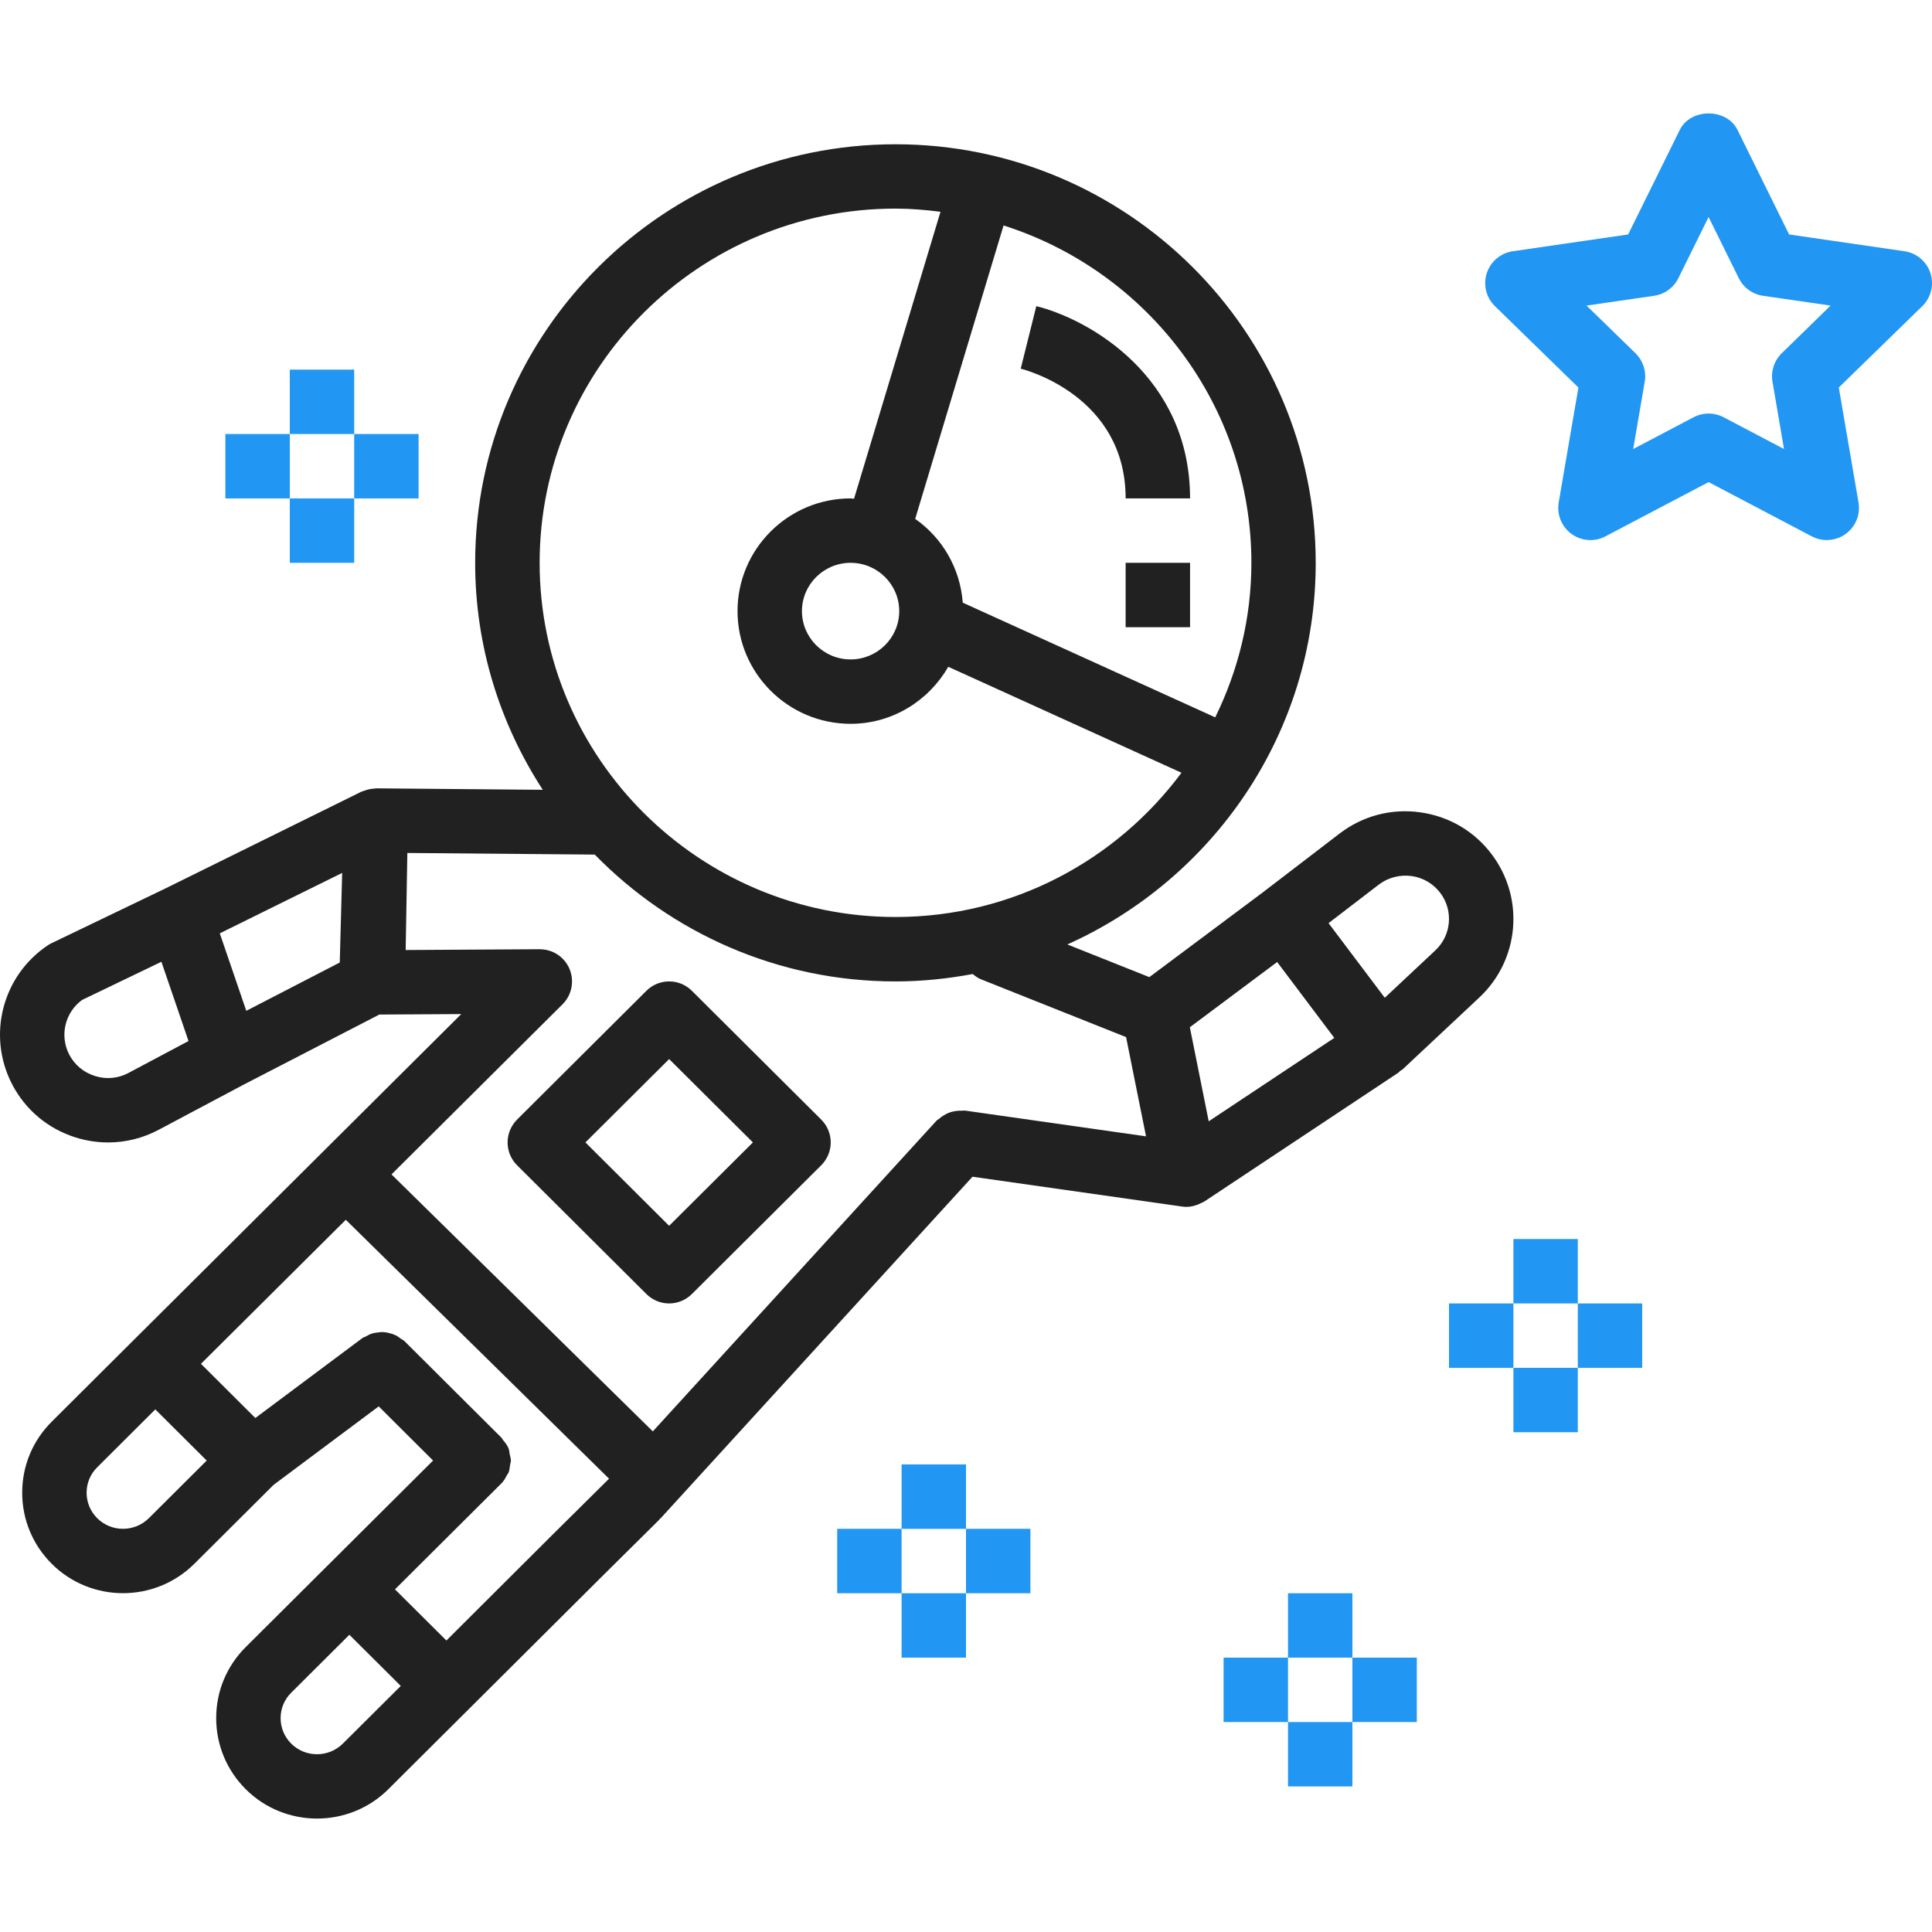
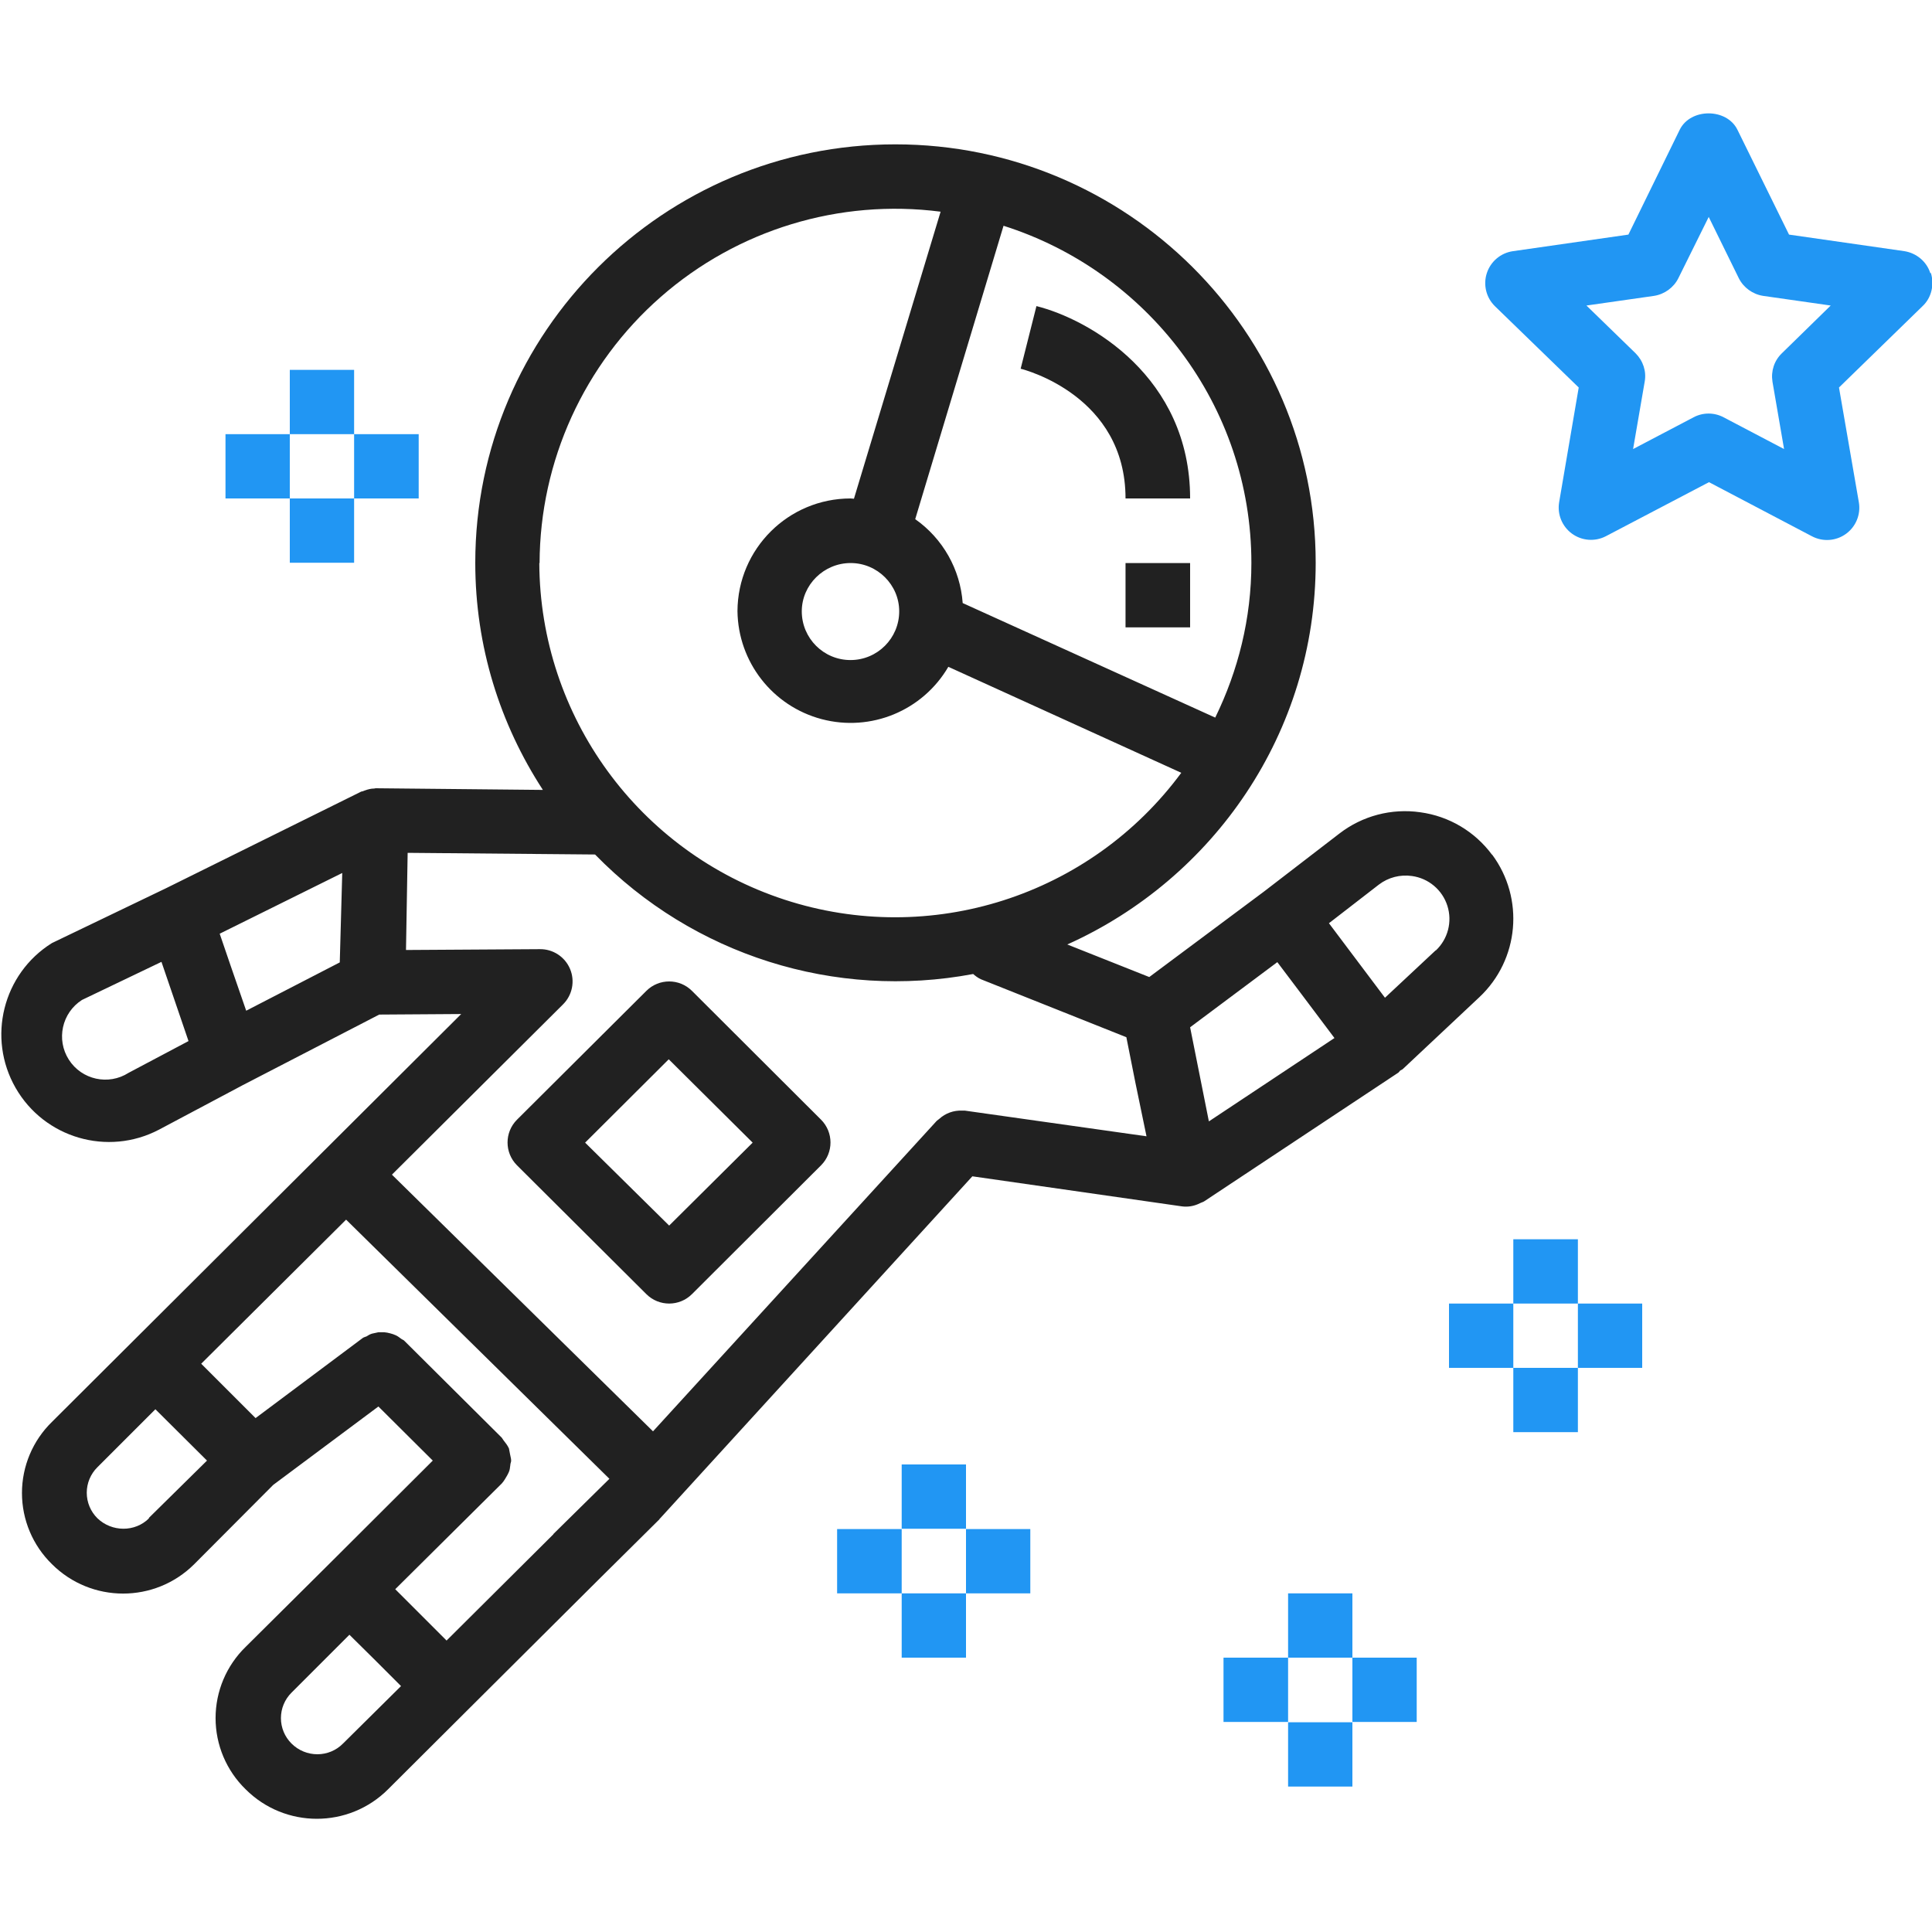
- <svg xmlns="http://www.w3.org/2000/svg" width="70" height="70" viewBox="0 0 70 70" fill="none">
-   <path d="M69.943 9.896C69.806 9.475 69.442 9.167 69.002 9.103L64.823 8.495L62.953 4.708C62.561 3.91 61.253 3.91 60.861 4.708L58.991 8.495L54.811 9.103C54.372 9.167 54.008 9.474 53.869 9.897C53.732 10.319 53.845 10.783 54.164 11.092L57.189 14.041L56.475 18.203C56.401 18.641 56.58 19.083 56.938 19.345C57.301 19.608 57.775 19.641 58.168 19.433L61.906 17.467L65.644 19.433C65.815 19.523 66.002 19.567 66.188 19.567C66.429 19.567 66.671 19.493 66.874 19.344C67.233 19.083 67.413 18.641 67.337 18.203L66.623 14.04L69.648 11.092C69.965 10.782 70.08 10.319 69.943 9.896ZM64.556 12.799C64.281 13.066 64.156 13.454 64.221 13.832L64.638 16.269L62.45 15.118C62.279 15.029 62.093 14.984 61.906 14.984C61.719 14.984 61.534 15.029 61.362 15.118L59.174 16.269L59.591 13.832C59.657 13.454 59.531 13.068 59.257 12.799L57.484 11.072L59.932 10.717C60.312 10.662 60.64 10.423 60.811 10.078L61.905 7.862L62.999 10.078C63.17 10.422 63.497 10.662 63.878 10.717L66.326 11.072L64.556 12.799Z" fill="#2196F3" />
-   <path d="M57.167 44.892H54.834V47.226H57.167V44.892Z" fill="#2196F3" />
-   <path d="M57.167 49.559H54.834V51.892H57.167V49.559Z" fill="#2196F3" />
-   <path d="M59.5 47.226H57.167V49.559H59.5V47.226Z" fill="#2196F3" />
-   <path d="M54.834 47.226H52.5V49.559H54.834V47.226Z" fill="#2196F3" />
-   <path d="M49 57.726H46.667V60.059H49V57.726Z" fill="#2196F3" />
-   <path d="M49 62.393H46.667V64.726H49V62.393Z" fill="#2196F3" />
-   <path d="M51.334 60.059H49V62.393H51.334V60.059Z" fill="#2196F3" />
-   <path d="M46.667 60.059H44.333V62.393H46.667V60.059Z" fill="#2196F3" />
-   <path d="M35 53.059H32.667V55.393H35V53.059Z" fill="#2196F3" />
-   <path d="M35 57.726H32.667V60.059H35V57.726Z" fill="#2196F3" />
-   <path d="M37.333 55.392H35V57.726H37.333V55.392Z" fill="#2196F3" />
-   <path d="M32.667 55.392H30.333V57.726H32.667V55.392Z" fill="#2196F3" />
-   <path d="M12.833 13.392H10.5V15.725H12.833V13.392Z" fill="#2196F3" />
-   <path d="M12.833 18.059H10.5V20.392H12.833V18.059Z" fill="#2196F3" />
-   <path d="M15.166 15.725H12.833V18.059H15.166V15.725Z" fill="#2196F3" />
-   <path d="M10.5 15.725H8.166V18.059H10.5V15.725Z" fill="#2196F3" />
-   <path d="M54.063 30.974C53.435 30.126 52.512 29.58 51.464 29.433C50.412 29.283 49.373 29.56 48.533 30.203L45.795 32.301L45.794 32.303L41.643 35.403L38.672 34.219C43.969 31.843 47.671 26.545 47.671 20.394C47.671 12.031 40.84 5.227 32.444 5.227C24.047 5.227 17.216 12.031 17.216 20.394C17.216 23.425 18.123 26.244 19.666 28.616L13.62 28.563C13.617 28.563 13.613 28.563 13.61 28.563C13.591 28.563 13.576 28.573 13.559 28.574C13.443 28.578 13.33 28.602 13.219 28.642C13.191 28.652 13.162 28.658 13.135 28.671C13.121 28.677 13.107 28.678 13.093 28.685L6.021 32.176C6.02 32.176 6.018 32.176 6.018 32.178L1.877 34.169C1.831 34.189 1.784 34.216 1.739 34.246C0.088 35.345 -0.474 37.504 0.43 39.268C0.912 40.206 1.732 40.896 2.74 41.212C3.129 41.334 3.525 41.393 3.92 41.393C4.553 41.393 5.181 41.238 5.756 40.931L8.792 39.317L13.744 36.759L16.712 36.742L4.808 48.588C4.807 48.59 4.806 48.59 4.805 48.591L1.877 51.507C1.185 52.196 0.804 53.109 0.804 54.084C0.804 55.056 1.185 55.972 1.877 56.662C2.587 57.369 3.522 57.724 4.456 57.724C5.392 57.724 6.325 57.369 7.038 56.662L9.913 53.799L13.721 50.956L15.691 52.918L11.838 56.755C11.836 56.756 11.835 56.756 11.834 56.758L8.906 59.674C8.214 60.362 7.833 61.276 7.833 62.25C7.833 63.223 8.214 64.139 8.906 64.829C9.616 65.536 10.552 65.89 11.486 65.89C12.421 65.89 13.357 65.536 14.068 64.829L16.998 61.912L21.684 57.245C21.685 57.244 21.685 57.243 21.686 57.242L23.895 55.054L23.887 55.046C23.901 55.032 23.921 55.027 23.935 55.012L35.235 42.635L42.828 43.715C42.883 43.724 42.938 43.727 42.993 43.727C43.134 43.727 43.27 43.693 43.402 43.643C43.441 43.629 43.474 43.61 43.511 43.592C43.553 43.571 43.597 43.559 43.637 43.532L50.666 38.865C50.692 38.848 50.706 38.82 50.73 38.801C50.758 38.779 50.793 38.77 50.819 38.745L53.6 36.14C55.047 34.784 55.247 32.563 54.063 30.974ZM4.66 38.872C4.281 39.075 3.851 39.116 3.439 38.985C3.03 38.858 2.699 38.579 2.505 38.203C2.153 37.517 2.357 36.681 2.974 36.23L5.848 34.847L6.54 36.869L6.83 37.718L4.66 38.872ZM12.31 34.874L8.923 36.624L8.365 34.991L7.963 33.817L12.397 31.628L12.31 34.874ZM45.34 20.392C45.34 22.401 44.861 24.296 44.03 25.991L34.883 21.836C34.788 20.582 34.137 19.484 33.159 18.8L36.361 8.169C41.563 9.823 45.34 14.675 45.34 20.392ZM19.552 20.392C19.552 13.316 25.336 7.558 32.446 7.558C32.999 7.558 33.54 7.605 34.076 7.673L30.943 18.071C30.901 18.07 30.862 18.058 30.819 18.058C28.56 18.058 26.722 19.89 26.722 22.142C26.722 24.394 28.56 26.225 30.819 26.225C32.337 26.225 33.65 25.387 34.358 24.159L42.807 27.998C40.456 31.162 36.694 33.225 32.446 33.225C25.336 33.225 19.552 27.468 19.552 20.392ZM32.581 22.142C32.581 23.107 31.79 23.892 30.819 23.892C29.847 23.892 29.056 23.107 29.056 22.142C29.056 21.177 29.847 20.392 30.819 20.392C31.79 20.392 32.581 21.177 32.581 22.142ZM5.392 55.008C4.875 55.52 4.038 55.519 3.523 55.009C3.274 54.76 3.138 54.432 3.138 54.084C3.138 53.736 3.274 53.408 3.523 53.162L5.627 51.065L7.489 52.919L5.392 55.008ZM12.422 63.174C11.905 63.687 11.068 63.688 10.552 63.176C10.303 62.927 10.167 62.599 10.167 62.25C10.167 61.903 10.303 61.575 10.552 61.329L12.658 59.231L13.539 60.107L14.521 61.085L12.422 63.174ZM20.038 55.586C20.037 55.587 20.036 55.587 20.035 55.589L16.174 59.439L15.293 58.562L14.311 57.585L18.168 53.745C18.168 53.745 18.168 53.745 18.168 53.744C18.169 53.743 18.17 53.743 18.172 53.742C18.259 53.654 18.314 53.549 18.368 53.445C18.383 53.415 18.412 53.389 18.425 53.358C18.461 53.268 18.467 53.171 18.481 53.077C18.488 53.023 18.511 52.973 18.511 52.918C18.511 52.84 18.483 52.764 18.467 52.687C18.453 52.617 18.453 52.546 18.426 52.478C18.382 52.368 18.306 52.272 18.227 52.177C18.204 52.151 18.196 52.119 18.172 52.094C18.172 52.094 18.172 52.094 18.171 52.094C18.169 52.093 18.169 52.091 18.168 52.09L14.653 48.59C14.616 48.552 14.568 48.537 14.526 48.506C14.464 48.458 14.405 48.413 14.336 48.38C14.269 48.347 14.201 48.327 14.132 48.308C14.057 48.287 13.985 48.271 13.906 48.265C13.835 48.26 13.769 48.267 13.697 48.276C13.619 48.285 13.546 48.295 13.47 48.32C13.396 48.343 13.331 48.379 13.264 48.418C13.22 48.442 13.171 48.451 13.13 48.481L9.251 51.377L7.281 49.414L12.529 44.195L22.067 53.576L20.038 55.586ZM34.955 40.237C34.921 40.233 34.889 40.245 34.855 40.243C34.77 40.239 34.689 40.244 34.603 40.258C34.537 40.27 34.474 40.283 34.411 40.305C34.336 40.331 34.269 40.366 34.2 40.408C34.134 40.447 34.075 40.489 34.018 40.542C33.99 40.566 33.956 40.578 33.93 40.606L23.653 51.862L14.185 42.551L20.383 36.386C20.839 35.931 20.841 35.192 20.386 34.735C20.156 34.505 19.854 34.392 19.552 34.393V34.392L14.698 34.421L14.759 30.905L21.549 30.963C24.317 33.794 28.176 35.559 32.446 35.559C33.403 35.559 34.336 35.46 35.245 35.291C35.332 35.361 35.419 35.432 35.528 35.476L40.8 37.576L41.133 39.235L41.523 41.172L34.955 40.237ZM43.794 40.627L43.11 37.219L46.274 34.856L47.102 35.955L48.344 37.605L43.794 40.627ZM52.005 34.434L50.173 36.151L48.136 33.447L49.954 32.053C50.294 31.792 50.722 31.686 51.142 31.74C51.564 31.8 51.938 32.02 52.192 32.362C52.666 33 52.585 33.891 52.005 34.434Z" fill="#212121" />
-   <path d="M29.755 40.565L25.067 35.898C24.613 35.445 23.875 35.445 23.421 35.898L18.734 40.565C18.515 40.786 18.391 41.082 18.391 41.392C18.391 41.703 18.514 42 18.734 42.219L23.421 46.886C23.648 47.112 23.947 47.226 24.244 47.226C24.542 47.226 24.84 47.112 25.067 46.886L29.755 42.219C29.974 42 30.099 41.703 30.099 41.392C30.099 41.082 29.975 40.784 29.755 40.565ZM24.244 44.413L21.211 41.392L24.244 38.372L27.279 41.392L24.244 44.413Z" fill="#212121" />
-   <path d="M37.547 11.092L36.983 13.358C37.139 13.397 40.784 14.346 40.784 18.059H43.118C43.118 13.646 39.474 11.572 37.547 11.092Z" fill="#212121" />
-   <path d="M43.118 20.392H40.784V22.725H43.118V20.392Z" fill="#212121" />
+ <svg xmlns="http://www.w3.org/2000/svg" width="70" height="70" fill="none">
+   <path d="M69.94 9.9c-.13-.42-.5-.73-.94-.8l-4.18-.6-1.87-3.8c-.39-.79-1.7-.79-2.09 0L59 8.5l-4.18.6a1.17 1.17 0 00-.65 2l3.03 2.94-.71 4.16a1.17 1.17 0 001.69 1.23l3.74-1.96 3.73 1.96a1.17 1.17 0 001.7-1.23l-.72-4.16 3.03-2.95c.32-.3.43-.77.3-1.2zm-5.38 2.9c-.28.27-.4.65-.34 1.03l.42 2.44-2.19-1.15a1.16 1.16 0 00-1.09 0l-2.19 1.15.42-2.44c.07-.38-.06-.76-.33-1.03l-1.78-1.73 2.45-.35c.38-.06.71-.3.88-.64l1.1-2.22L63 10.08c.17.34.5.58.88.64l2.45.35-1.77 1.73zM57.17 44.9h-2.34v2.33h2.34v-2.34zM57.17 49.56h-2.34v2.33h2.34v-2.33zM59.5 47.23h-2.33v2.33h2.33v-2.33zM54.83 47.23H52.5v2.33h2.33v-2.33zM49 57.73h-2.33v2.33H49v-2.33zM49 62.4h-2.33v2.33H49v-2.34zM51.33 60.06H49v2.33h2.33v-2.33zM46.67 60.06h-2.34v2.33h2.34v-2.33zM35 53.06h-2.33v2.33H35v-2.33zM35 57.73h-2.33v2.33H35v-2.33zM37.33 55.4H35v2.33h2.33v-2.34zM32.67 55.4h-2.34v2.33h2.34v-2.34zM12.83 13.4H10.5v2.33h2.33v-2.34zM12.83 18.06H10.5v2.33h2.33v-2.33zM15.17 15.73h-2.34v2.33h2.34v-2.33zM10.5 15.73H8.17v2.33h2.33v-2.33z" fill="#2196F3" />
+   <path d="M54.06 30.97a3.88 3.88 0 00-2.6-1.54 3.89 3.89 0 00-2.93.77l-2.73 2.1-4.16 3.1-2.97-1.18c5.3-2.38 9-7.67 9-13.83 0-8.36-6.83-15.16-15.23-15.16s-15.22 6.8-15.22 15.16c0 3.04.9 5.85 2.45 8.23l-6.05-.06h-.01l-.05.01c-.12 0-.23.03-.34.07l-.08.03-.05.01-7.07 3.5-4.14 1.99a3.9 3.9 0 003.88 6.76l3.03-1.61 4.95-2.56 2.97-.02L4.81 48.6l-2.93 2.92a3.6 3.6 0 000 5.15 3.65 3.65 0 005.16 0L9.9 53.8l3.81-2.84 1.97 1.96-3.85 3.84-2.93 2.91a3.6 3.6 0 000 5.16 3.65 3.65 0 005.16 0L17 61.9l4.68-4.66 2.22-2.2h-.01l.04-.04 11.3-12.38 7.6 1.09a1.1 1.1 0 00.57-.08l.11-.05c.04-.02.09-.03.13-.06l7.03-4.66.06-.07.09-.05 2.78-2.61a3.9 3.9 0 00.46-5.17zm-49.4 7.9a1.56 1.56 0 01-1.69-2.64l2.88-1.38.69 2.02.29.85-2.17 1.15zm7.65-4l-3.39 1.75L8.36 35l-.4-1.17 4.44-2.2-.09 3.25zM45.34 20.4c0 2.01-.48 3.9-1.31 5.6l-9.15-4.15a4.07 4.07 0 00-1.72-3.04l3.2-10.63c5.2 1.65 8.98 6.5 8.98 12.22zm-25.79 0A12.88 12.88 0 0134.08 7.67l-3.14 10.4-.12-.01a4.1 4.1 0 00-4.1 4.08 4.1 4.1 0 007.64 2.02L42.8 28a12.89 12.89 0 01-23.26-7.6zm13.03 1.75a1.76 1.76 0 01-3.53 0c0-.96.8-1.75 1.77-1.75s1.76.79 1.76 1.75zM5.4 55.01c-.51.51-1.35.5-1.87 0a1.3 1.3 0 010-1.85l2.1-2.1 1.87 1.86L5.39 55zm7.03 8.16c-.51.52-1.35.52-1.87 0a1.3 1.3 0 010-1.84l2.1-2.1.89.88.98.98-2.1 2.08zm7.62-7.58l-3.87 3.85-.88-.88-.98-.98 3.86-3.83c.09-.1.14-.2.2-.3l.05-.1c.04-.08.05-.18.06-.27 0-.06.03-.1.03-.16 0-.08-.03-.16-.04-.23l-.04-.21c-.05-.11-.12-.2-.2-.3l-.06-.09-3.52-3.5c-.03-.04-.08-.05-.12-.08-.07-.05-.13-.1-.2-.13a1.08 1.08 0 00-.2-.07 1.12 1.12 0 00-.22-.04h-.21l-.23.05c-.07.02-.14.06-.2.1-.05.02-.1.03-.14.06l-3.88 2.9-1.97-1.97 5.25-5.22 9.54 9.39-2.03 2zm14.91-15.35h-.1a1.15 1.15 0 00-.83.3l-.09.07-10.28 11.25-9.46-9.3 6.2-6.17a1.17 1.17 0 00-.84-2l-4.85.03.06-3.52 6.79.06a15.2 15.2 0 0013.7 4.33c.08.07.17.14.28.19l5.27 2.1.33 1.66.4 1.93-6.58-.93zm8.84.39l-.68-3.41 3.16-2.36.83 1.1 1.24 1.65-4.55 3.02zm8.22-6.2l-1.84 1.72-2.03-2.7 1.81-1.4a1.6 1.6 0 011.2-.31 1.57 1.57 0 01.86 2.7z" fill="#212121" />
+   <path d="M29.75 40.57l-4.68-4.67a1.17 1.17 0 00-1.65 0l-4.69 4.67a1.17 1.17 0 000 1.65l4.69 4.67a1.17 1.17 0 001.65 0l4.68-4.67a1.17 1.17 0 000-1.65zm-5.5 3.84L21.2 41.4l3.03-3.02 3.04 3.02-3.04 3.02zM37.55 11.1l-.57 2.26c.16.04 3.8.99 3.8 4.7h2.34c0-4.41-3.65-6.49-5.57-6.97zM43.12 20.4h-2.34v2.33h2.34v-2.34z" fill="#212121" />
</svg>
